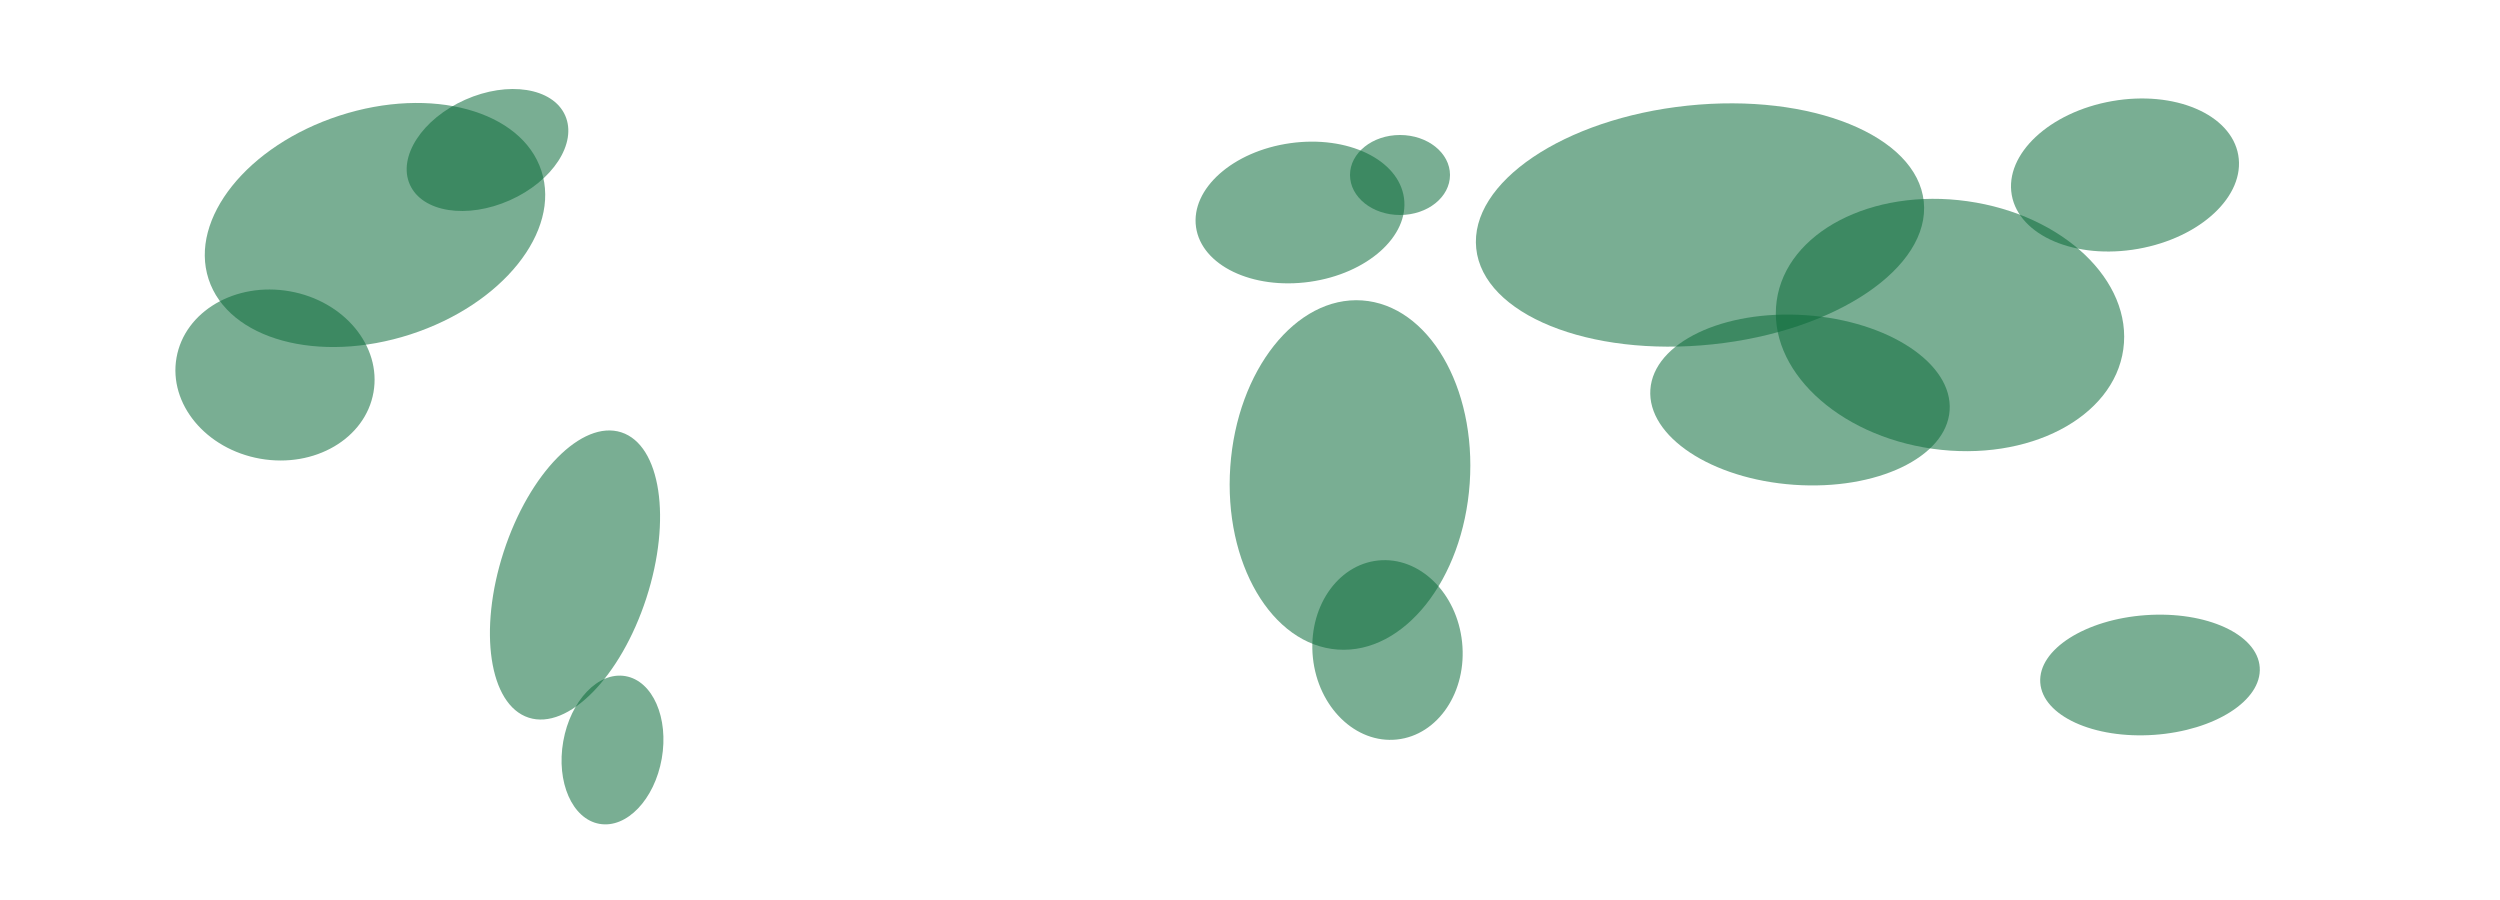
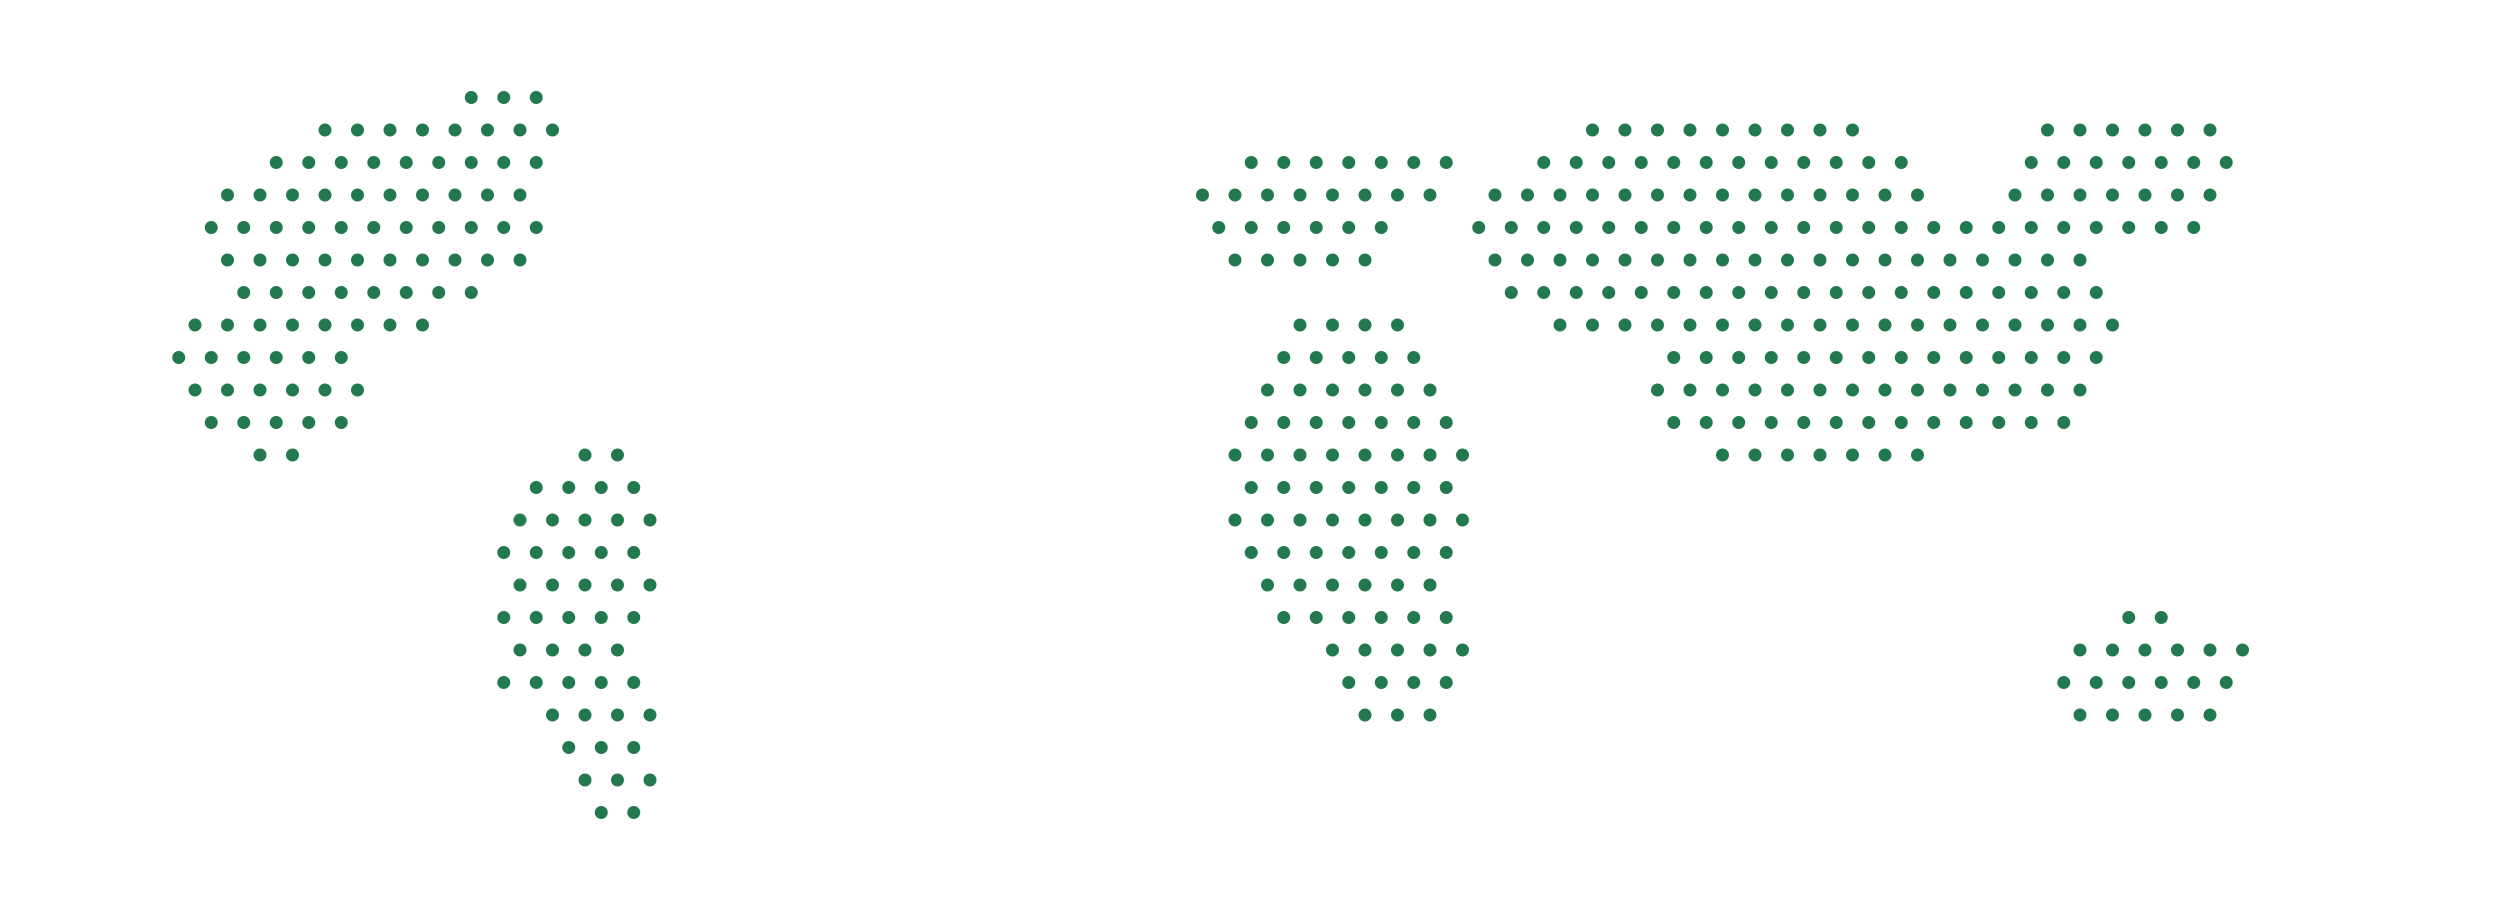
- <svg xmlns="http://www.w3.org/2000/svg" viewBox="0 0 1000 360" preserveAspectRatio="none">
-   <g fill="#0b6b3a" fill-opacity="0.55">
-     <ellipse cx="150" cy="90" rx="70" ry="46" transform="rotate(-18 150 90)" />
-     <ellipse cx="110" cy="150" rx="40" ry="34" transform="rotate(10 110 150)" />
-     <ellipse cx="195" cy="60" rx="34" ry="22" transform="rotate(-24 195 60)" />
-     <ellipse cx="230" cy="230" rx="30" ry="60" transform="rotate(18 230 230)" />
-     <ellipse cx="245" cy="300" rx="20" ry="30" transform="rotate(10 245 300)" />
-     <ellipse cx="520" cy="85" rx="42" ry="28" transform="rotate(-8 520 85)" />
-     <ellipse cx="560" cy="70" rx="20" ry="16" transform="rotate(0 560 70)" />
-     <ellipse cx="540" cy="190" rx="48" ry="70" transform="rotate(4 540 190)" />
-     <ellipse cx="555" cy="260" rx="30" ry="36" transform="rotate(-6 555 260)" />
-     <ellipse cx="680" cy="90" rx="90" ry="48" transform="rotate(-6 680 90)" />
-     <ellipse cx="780" cy="130" rx="70" ry="50" transform="rotate(8 780 130)" />
-     <ellipse cx="850" cy="70" rx="46" ry="30" transform="rotate(-10 850 70)" />
-     <ellipse cx="720" cy="160" rx="60" ry="34" transform="rotate(4 720 160)" />
-     <ellipse cx="860" cy="270" rx="44" ry="24" transform="rotate(-4 860 270)" />
+ <svg xmlns="http://www.w3.org/2000/svg" viewBox="0 0 1000 360" preserveAspectRatio="xMidYMid slice">
+   <g fill="#0b6b3a" fill-opacity="0.9">
+     <circle cx="188.5" cy="39" r="2.6" />
+     <circle cx="201.5" cy="39" r="2.6" />
+     <circle cx="214.5" cy="39" r="2.6" />
+     <circle cx="130" cy="52" r="2.6" />
+     <circle cx="143" cy="52" r="2.6" />
+     <circle cx="156" cy="52" r="2.6" />
+     <circle cx="169" cy="52" r="2.6" />
+     <circle cx="182" cy="52" r="2.6" />
+     <circle cx="195" cy="52" r="2.6" />
+     <circle cx="208" cy="52" r="2.6" />
+     <circle cx="221" cy="52" r="2.6" />
+     <circle cx="637" cy="52" r="2.6" />
+     <circle cx="650" cy="52" r="2.6" />
+     <circle cx="663" cy="52" r="2.6" />
+     <circle cx="676" cy="52" r="2.6" />
+     <circle cx="689" cy="52" r="2.6" />
+     <circle cx="702" cy="52" r="2.6" />
+     <circle cx="715" cy="52" r="2.6" />
+     <circle cx="728" cy="52" r="2.6" />
+     <circle cx="741" cy="52" r="2.6" />
+     <circle cx="819" cy="52" r="2.6" />
+     <circle cx="832" cy="52" r="2.6" />
+     <circle cx="845" cy="52" r="2.6" />
+     <circle cx="858" cy="52" r="2.6" />
+     <circle cx="871" cy="52" r="2.6" />
+     <circle cx="884" cy="52" r="2.6" />
+     <circle cx="110.5" cy="65" r="2.6" />
+     <circle cx="123.5" cy="65" r="2.6" />
+     <circle cx="136.5" cy="65" r="2.6" />
+     <circle cx="149.5" cy="65" r="2.6" />
+     <circle cx="162.5" cy="65" r="2.6" />
+     <circle cx="175.5" cy="65" r="2.6" />
+     <circle cx="188.5" cy="65" r="2.6" />
+     <circle cx="201.5" cy="65" r="2.6" />
+     <circle cx="214.5" cy="65" r="2.6" />
+     <circle cx="500.5" cy="65" r="2.6" />
+     <circle cx="513.5" cy="65" r="2.6" />
+     <circle cx="526.5" cy="65" r="2.6" />
+     <circle cx="539.5" cy="65" r="2.6" />
+     <circle cx="552.5" cy="65" r="2.6" />
+     <circle cx="565.5" cy="65" r="2.6" />
+     <circle cx="578.5" cy="65" r="2.6" />
+     <circle cx="617.5" cy="65" r="2.6" />
+     <circle cx="630.5" cy="65" r="2.6" />
+     <circle cx="643.5" cy="65" r="2.6" />
+     <circle cx="656.5" cy="65" r="2.6" />
+     <circle cx="669.5" cy="65" r="2.6" />
+     <circle cx="682.5" cy="65" r="2.6" />
+     <circle cx="695.5" cy="65" r="2.6" />
+     <circle cx="708.5" cy="65" r="2.6" />
+     <circle cx="721.5" cy="65" r="2.6" />
+     <circle cx="734.5" cy="65" r="2.6" />
+     <circle cx="747.5" cy="65" r="2.6" />
+     <circle cx="760.5" cy="65" r="2.6" />
+     <circle cx="812.5" cy="65" r="2.6" />
+     <circle cx="825.5" cy="65" r="2.6" />
+     <circle cx="838.5" cy="65" r="2.6" />
+     <circle cx="851.5" cy="65" r="2.6" />
+     <circle cx="864.5" cy="65" r="2.6" />
+     <circle cx="877.5" cy="65" r="2.6" />
+     <circle cx="890.5" cy="65" r="2.6" />
+     <circle cx="91" cy="78" r="2.6" />
+     <circle cx="104" cy="78" r="2.6" />
+     <circle cx="117" cy="78" r="2.6" />
+     <circle cx="130" cy="78" r="2.6" />
+     <circle cx="143" cy="78" r="2.6" />
+     <circle cx="156" cy="78" r="2.6" />
+     <circle cx="169" cy="78" r="2.6" />
+     <circle cx="182" cy="78" r="2.6" />
+     <circle cx="195" cy="78" r="2.6" />
+     <circle cx="208" cy="78" r="2.6" />
+     <circle cx="481" cy="78" r="2.6" />
+     <circle cx="494" cy="78" r="2.6" />
+     <circle cx="507" cy="78" r="2.6" />
+     <circle cx="520" cy="78" r="2.6" />
+     <circle cx="533" cy="78" r="2.6" />
+     <circle cx="546" cy="78" r="2.6" />
+     <circle cx="559" cy="78" r="2.6" />
+     <circle cx="572" cy="78" r="2.6" />
+     <circle cx="598" cy="78" r="2.6" />
+     <circle cx="611" cy="78" r="2.6" />
+     <circle cx="624" cy="78" r="2.6" />
+     <circle cx="637" cy="78" r="2.6" />
+     <circle cx="650" cy="78" r="2.6" />
+     <circle cx="663" cy="78" r="2.6" />
+     <circle cx="676" cy="78" r="2.6" />
+     <circle cx="689" cy="78" r="2.6" />
+     <circle cx="702" cy="78" r="2.6" />
+     <circle cx="715" cy="78" r="2.6" />
+     <circle cx="728" cy="78" r="2.6" />
+     <circle cx="741" cy="78" r="2.6" />
+     <circle cx="754" cy="78" r="2.6" />
+     <circle cx="767" cy="78" r="2.6" />
+     <circle cx="806" cy="78" r="2.6" />
+     <circle cx="819" cy="78" r="2.6" />
+     <circle cx="832" cy="78" r="2.6" />
+     <circle cx="845" cy="78" r="2.6" />
+     <circle cx="858" cy="78" r="2.6" />
+     <circle cx="871" cy="78" r="2.6" />
+     <circle cx="884" cy="78" r="2.6" />
+     <circle cx="84.5" cy="91" r="2.6" />
+     <circle cx="97.5" cy="91" r="2.6" />
+     <circle cx="110.5" cy="91" r="2.6" />
+     <circle cx="123.5" cy="91" r="2.6" />
+     <circle cx="136.5" cy="91" r="2.6" />
+     <circle cx="149.5" cy="91" r="2.6" />
+     <circle cx="162.5" cy="91" r="2.6" />
+     <circle cx="175.5" cy="91" r="2.6" />
+     <circle cx="188.5" cy="91" r="2.6" />
+     <circle cx="201.5" cy="91" r="2.6" />
+     <circle cx="214.5" cy="91" r="2.6" />
+     <circle cx="487.5" cy="91" r="2.6" />
+     <circle cx="500.5" cy="91" r="2.6" />
+     <circle cx="513.5" cy="91" r="2.6" />
+     <circle cx="526.5" cy="91" r="2.6" />
+     <circle cx="539.5" cy="91" r="2.6" />
+     <circle cx="552.5" cy="91" r="2.6" />
+     <circle cx="591.5" cy="91" r="2.6" />
+     <circle cx="604.5" cy="91" r="2.6" />
+     <circle cx="617.5" cy="91" r="2.6" />
+     <circle cx="630.5" cy="91" r="2.6" />
+     <circle cx="643.5" cy="91" r="2.6" />
+     <circle cx="656.5" cy="91" r="2.6" />
+     <circle cx="669.5" cy="91" r="2.6" />
+     <circle cx="682.5" cy="91" r="2.6" />
+     <circle cx="695.5" cy="91" r="2.6" />
+     <circle cx="708.5" cy="91" r="2.6" />
+     <circle cx="721.5" cy="91" r="2.6" />
+     <circle cx="734.5" cy="91" r="2.6" />
+     <circle cx="747.5" cy="91" r="2.6" />
+     <circle cx="760.5" cy="91" r="2.6" />
+     <circle cx="773.5" cy="91" r="2.6" />
+     <circle cx="786.5" cy="91" r="2.6" />
+     <circle cx="799.5" cy="91" r="2.6" />
+     <circle cx="812.5" cy="91" r="2.6" />
+     <circle cx="825.5" cy="91" r="2.6" />
+     <circle cx="838.5" cy="91" r="2.6" />
+     <circle cx="851.5" cy="91" r="2.6" />
+     <circle cx="864.5" cy="91" r="2.6" />
+     <circle cx="877.5" cy="91" r="2.6" />
+     <circle cx="91" cy="104" r="2.6" />
+     <circle cx="104" cy="104" r="2.6" />
+     <circle cx="117" cy="104" r="2.6" />
+     <circle cx="130" cy="104" r="2.6" />
+     <circle cx="143" cy="104" r="2.6" />
+     <circle cx="156" cy="104" r="2.6" />
+     <circle cx="169" cy="104" r="2.6" />
+     <circle cx="182" cy="104" r="2.6" />
+     <circle cx="195" cy="104" r="2.6" />
+     <circle cx="208" cy="104" r="2.6" />
+     <circle cx="494" cy="104" r="2.6" />
+     <circle cx="507" cy="104" r="2.6" />
+     <circle cx="520" cy="104" r="2.6" />
+     <circle cx="533" cy="104" r="2.6" />
+     <circle cx="546" cy="104" r="2.6" />
+     <circle cx="598" cy="104" r="2.6" />
+     <circle cx="611" cy="104" r="2.6" />
+     <circle cx="624" cy="104" r="2.6" />
+     <circle cx="637" cy="104" r="2.6" />
+     <circle cx="650" cy="104" r="2.6" />
+     <circle cx="663" cy="104" r="2.6" />
+     <circle cx="676" cy="104" r="2.6" />
+     <circle cx="689" cy="104" r="2.6" />
+     <circle cx="702" cy="104" r="2.6" />
+     <circle cx="715" cy="104" r="2.6" />
+     <circle cx="728" cy="104" r="2.6" />
+     <circle cx="741" cy="104" r="2.6" />
+     <circle cx="754" cy="104" r="2.6" />
+     <circle cx="767" cy="104" r="2.6" />
+     <circle cx="780" cy="104" r="2.6" />
+     <circle cx="793" cy="104" r="2.6" />
+     <circle cx="806" cy="104" r="2.6" />
+     <circle cx="819" cy="104" r="2.6" />
+     <circle cx="832" cy="104" r="2.6" />
+     <circle cx="97.5" cy="117" r="2.6" />
+     <circle cx="110.5" cy="117" r="2.6" />
+     <circle cx="123.5" cy="117" r="2.6" />
+     <circle cx="136.5" cy="117" r="2.6" />
+     <circle cx="149.5" cy="117" r="2.6" />
+     <circle cx="162.5" cy="117" r="2.6" />
+     <circle cx="175.5" cy="117" r="2.6" />
+     <circle cx="188.5" cy="117" r="2.6" />
+     <circle cx="604.5" cy="117" r="2.6" />
+     <circle cx="617.5" cy="117" r="2.6" />
+     <circle cx="630.5" cy="117" r="2.6" />
+     <circle cx="643.5" cy="117" r="2.6" />
+     <circle cx="656.5" cy="117" r="2.6" />
+     <circle cx="669.5" cy="117" r="2.6" />
+     <circle cx="682.5" cy="117" r="2.6" />
+     <circle cx="695.5" cy="117" r="2.6" />
+     <circle cx="708.5" cy="117" r="2.6" />
+     <circle cx="721.5" cy="117" r="2.6" />
+     <circle cx="734.5" cy="117" r="2.6" />
+     <circle cx="747.5" cy="117" r="2.6" />
+     <circle cx="760.5" cy="117" r="2.6" />
+     <circle cx="773.5" cy="117" r="2.6" />
+     <circle cx="786.5" cy="117" r="2.6" />
+     <circle cx="799.5" cy="117" r="2.6" />
+     <circle cx="812.5" cy="117" r="2.6" />
+     <circle cx="825.5" cy="117" r="2.6" />
+     <circle cx="838.5" cy="117" r="2.6" />
+     <circle cx="78" cy="130" r="2.6" />
+     <circle cx="91" cy="130" r="2.6" />
+     <circle cx="104" cy="130" r="2.6" />
+     <circle cx="117" cy="130" r="2.6" />
+     <circle cx="130" cy="130" r="2.6" />
+     <circle cx="143" cy="130" r="2.6" />
+     <circle cx="156" cy="130" r="2.6" />
+     <circle cx="169" cy="130" r="2.6" />
+     <circle cx="520" cy="130" r="2.6" />
+     <circle cx="533" cy="130" r="2.6" />
+     <circle cx="546" cy="130" r="2.6" />
+     <circle cx="559" cy="130" r="2.6" />
+     <circle cx="624" cy="130" r="2.6" />
+     <circle cx="637" cy="130" r="2.6" />
+     <circle cx="650" cy="130" r="2.6" />
+     <circle cx="663" cy="130" r="2.6" />
+     <circle cx="676" cy="130" r="2.6" />
+     <circle cx="689" cy="130" r="2.6" />
+     <circle cx="702" cy="130" r="2.6" />
+     <circle cx="715" cy="130" r="2.6" />
+     <circle cx="728" cy="130" r="2.6" />
+     <circle cx="741" cy="130" r="2.6" />
+     <circle cx="754" cy="130" r="2.6" />
+     <circle cx="767" cy="130" r="2.6" />
+     <circle cx="780" cy="130" r="2.6" />
+     <circle cx="793" cy="130" r="2.6" />
+     <circle cx="806" cy="130" r="2.6" />
+     <circle cx="819" cy="130" r="2.6" />
+     <circle cx="832" cy="130" r="2.6" />
+     <circle cx="845" cy="130" r="2.6" />
+     <circle cx="71.5" cy="143" r="2.6" />
+     <circle cx="84.5" cy="143" r="2.6" />
+     <circle cx="97.5" cy="143" r="2.6" />
+     <circle cx="110.5" cy="143" r="2.6" />
+     <circle cx="123.5" cy="143" r="2.6" />
+     <circle cx="136.5" cy="143" r="2.6" />
+     <circle cx="513.5" cy="143" r="2.6" />
+     <circle cx="526.5" cy="143" r="2.6" />
+     <circle cx="539.5" cy="143" r="2.6" />
+     <circle cx="552.5" cy="143" r="2.6" />
+     <circle cx="565.5" cy="143" r="2.6" />
+     <circle cx="669.5" cy="143" r="2.6" />
+     <circle cx="682.5" cy="143" r="2.6" />
+     <circle cx="695.5" cy="143" r="2.6" />
+     <circle cx="708.5" cy="143" r="2.6" />
+     <circle cx="721.5" cy="143" r="2.6" />
+     <circle cx="734.5" cy="143" r="2.6" />
+     <circle cx="747.5" cy="143" r="2.6" />
+     <circle cx="760.5" cy="143" r="2.6" />
+     <circle cx="773.5" cy="143" r="2.6" />
+     <circle cx="786.5" cy="143" r="2.6" />
+     <circle cx="799.5" cy="143" r="2.6" />
+     <circle cx="812.5" cy="143" r="2.6" />
+     <circle cx="825.5" cy="143" r="2.6" />
+     <circle cx="838.5" cy="143" r="2.6" />
+     <circle cx="78" cy="156" r="2.6" />
+     <circle cx="91" cy="156" r="2.6" />
+     <circle cx="104" cy="156" r="2.6" />
+     <circle cx="117" cy="156" r="2.6" />
+     <circle cx="130" cy="156" r="2.6" />
+     <circle cx="143" cy="156" r="2.6" />
+     <circle cx="507" cy="156" r="2.6" />
+     <circle cx="520" cy="156" r="2.6" />
+     <circle cx="533" cy="156" r="2.6" />
+     <circle cx="546" cy="156" r="2.6" />
+     <circle cx="559" cy="156" r="2.6" />
+     <circle cx="572" cy="156" r="2.6" />
+     <circle cx="663" cy="156" r="2.6" />
+     <circle cx="676" cy="156" r="2.6" />
+     <circle cx="689" cy="156" r="2.6" />
+     <circle cx="702" cy="156" r="2.6" />
+     <circle cx="715" cy="156" r="2.6" />
+     <circle cx="728" cy="156" r="2.6" />
+     <circle cx="741" cy="156" r="2.6" />
+     <circle cx="754" cy="156" r="2.6" />
+     <circle cx="767" cy="156" r="2.6" />
+     <circle cx="780" cy="156" r="2.6" />
+     <circle cx="793" cy="156" r="2.6" />
+     <circle cx="806" cy="156" r="2.6" />
+     <circle cx="819" cy="156" r="2.6" />
+     <circle cx="832" cy="156" r="2.6" />
+     <circle cx="84.5" cy="169" r="2.6" />
+     <circle cx="97.5" cy="169" r="2.6" />
+     <circle cx="110.5" cy="169" r="2.6" />
+     <circle cx="123.5" cy="169" r="2.6" />
+     <circle cx="136.5" cy="169" r="2.6" />
+     <circle cx="500.5" cy="169" r="2.6" />
+     <circle cx="513.5" cy="169" r="2.6" />
+     <circle cx="526.5" cy="169" r="2.6" />
+     <circle cx="539.5" cy="169" r="2.6" />
+     <circle cx="552.5" cy="169" r="2.6" />
+     <circle cx="565.5" cy="169" r="2.6" />
+     <circle cx="578.5" cy="169" r="2.6" />
+     <circle cx="669.5" cy="169" r="2.6" />
+     <circle cx="682.5" cy="169" r="2.6" />
+     <circle cx="695.5" cy="169" r="2.6" />
+     <circle cx="708.5" cy="169" r="2.6" />
+     <circle cx="721.5" cy="169" r="2.6" />
+     <circle cx="734.5" cy="169" r="2.6" />
+     <circle cx="747.5" cy="169" r="2.6" />
+     <circle cx="760.5" cy="169" r="2.6" />
+     <circle cx="773.5" cy="169" r="2.6" />
+     <circle cx="786.5" cy="169" r="2.6" />
+     <circle cx="799.5" cy="169" r="2.6" />
+     <circle cx="812.5" cy="169" r="2.6" />
+     <circle cx="825.5" cy="169" r="2.6" />
+     <circle cx="104" cy="182" r="2.6" />
+     <circle cx="117" cy="182" r="2.6" />
+     <circle cx="234" cy="182" r="2.6" />
+     <circle cx="247" cy="182" r="2.6" />
+     <circle cx="494" cy="182" r="2.6" />
+     <circle cx="507" cy="182" r="2.6" />
+     <circle cx="520" cy="182" r="2.6" />
+     <circle cx="533" cy="182" r="2.6" />
+     <circle cx="546" cy="182" r="2.6" />
+     <circle cx="559" cy="182" r="2.6" />
+     <circle cx="572" cy="182" r="2.6" />
+     <circle cx="585" cy="182" r="2.6" />
+     <circle cx="689" cy="182" r="2.6" />
+     <circle cx="702" cy="182" r="2.6" />
+     <circle cx="715" cy="182" r="2.6" />
+     <circle cx="728" cy="182" r="2.6" />
+     <circle cx="741" cy="182" r="2.6" />
+     <circle cx="754" cy="182" r="2.6" />
+     <circle cx="767" cy="182" r="2.6" />
+     <circle cx="214.5" cy="195" r="2.6" />
+     <circle cx="227.5" cy="195" r="2.6" />
+     <circle cx="240.5" cy="195" r="2.6" />
+     <circle cx="253.5" cy="195" r="2.6" />
+     <circle cx="500.5" cy="195" r="2.6" />
+     <circle cx="513.5" cy="195" r="2.6" />
+     <circle cx="526.5" cy="195" r="2.6" />
+     <circle cx="539.5" cy="195" r="2.6" />
+     <circle cx="552.5" cy="195" r="2.6" />
+     <circle cx="565.5" cy="195" r="2.6" />
+     <circle cx="578.5" cy="195" r="2.6" />
+     <circle cx="208" cy="208" r="2.6" />
+     <circle cx="221" cy="208" r="2.6" />
+     <circle cx="234" cy="208" r="2.6" />
+     <circle cx="247" cy="208" r="2.6" />
+     <circle cx="260" cy="208" r="2.6" />
+     <circle cx="494" cy="208" r="2.6" />
+     <circle cx="507" cy="208" r="2.6" />
+     <circle cx="520" cy="208" r="2.6" />
+     <circle cx="533" cy="208" r="2.6" />
+     <circle cx="546" cy="208" r="2.6" />
+     <circle cx="559" cy="208" r="2.6" />
+     <circle cx="572" cy="208" r="2.6" />
+     <circle cx="585" cy="208" r="2.6" />
+     <circle cx="201.5" cy="221" r="2.6" />
+     <circle cx="214.5" cy="221" r="2.6" />
+     <circle cx="227.5" cy="221" r="2.6" />
+     <circle cx="240.5" cy="221" r="2.6" />
+     <circle cx="253.5" cy="221" r="2.6" />
+     <circle cx="500.5" cy="221" r="2.6" />
+     <circle cx="513.5" cy="221" r="2.6" />
+     <circle cx="526.5" cy="221" r="2.6" />
+     <circle cx="539.5" cy="221" r="2.6" />
+     <circle cx="552.5" cy="221" r="2.6" />
+     <circle cx="565.5" cy="221" r="2.6" />
+     <circle cx="578.5" cy="221" r="2.6" />
+     <circle cx="208" cy="234" r="2.6" />
+     <circle cx="221" cy="234" r="2.6" />
+     <circle cx="234" cy="234" r="2.6" />
+     <circle cx="247" cy="234" r="2.6" />
+     <circle cx="260" cy="234" r="2.6" />
+     <circle cx="507" cy="234" r="2.6" />
+     <circle cx="520" cy="234" r="2.6" />
+     <circle cx="533" cy="234" r="2.6" />
+     <circle cx="546" cy="234" r="2.6" />
+     <circle cx="559" cy="234" r="2.6" />
+     <circle cx="572" cy="234" r="2.6" />
+     <circle cx="201.5" cy="247" r="2.6" />
+     <circle cx="214.5" cy="247" r="2.6" />
+     <circle cx="227.5" cy="247" r="2.6" />
+     <circle cx="240.5" cy="247" r="2.6" />
+     <circle cx="253.5" cy="247" r="2.6" />
+     <circle cx="513.5" cy="247" r="2.6" />
+     <circle cx="526.5" cy="247" r="2.6" />
+     <circle cx="539.5" cy="247" r="2.6" />
+     <circle cx="552.5" cy="247" r="2.6" />
+     <circle cx="565.5" cy="247" r="2.6" />
+     <circle cx="578.5" cy="247" r="2.6" />
+     <circle cx="851.5" cy="247" r="2.6" />
+     <circle cx="864.5" cy="247" r="2.6" />
+     <circle cx="208" cy="260" r="2.6" />
+     <circle cx="221" cy="260" r="2.6" />
+     <circle cx="234" cy="260" r="2.6" />
+     <circle cx="247" cy="260" r="2.6" />
+     <circle cx="533" cy="260" r="2.6" />
+     <circle cx="546" cy="260" r="2.6" />
+     <circle cx="559" cy="260" r="2.6" />
+     <circle cx="572" cy="260" r="2.6" />
+     <circle cx="585" cy="260" r="2.6" />
+     <circle cx="832" cy="260" r="2.6" />
+     <circle cx="845" cy="260" r="2.6" />
+     <circle cx="858" cy="260" r="2.6" />
+     <circle cx="871" cy="260" r="2.6" />
+     <circle cx="884" cy="260" r="2.6" />
+     <circle cx="897" cy="260" r="2.6" />
+     <circle cx="201.5" cy="273" r="2.6" />
+     <circle cx="214.5" cy="273" r="2.6" />
+     <circle cx="227.5" cy="273" r="2.6" />
+     <circle cx="240.5" cy="273" r="2.6" />
+     <circle cx="253.5" cy="273" r="2.6" />
+     <circle cx="539.5" cy="273" r="2.6" />
+     <circle cx="552.5" cy="273" r="2.6" />
+     <circle cx="565.5" cy="273" r="2.6" />
+     <circle cx="578.5" cy="273" r="2.6" />
+     <circle cx="825.5" cy="273" r="2.6" />
+     <circle cx="838.5" cy="273" r="2.6" />
+     <circle cx="851.5" cy="273" r="2.6" />
+     <circle cx="864.5" cy="273" r="2.6" />
+     <circle cx="877.5" cy="273" r="2.6" />
+     <circle cx="890.5" cy="273" r="2.6" />
+     <circle cx="221" cy="286" r="2.6" />
+     <circle cx="234" cy="286" r="2.6" />
+     <circle cx="247" cy="286" r="2.6" />
+     <circle cx="260" cy="286" r="2.6" />
+     <circle cx="546" cy="286" r="2.6" />
+     <circle cx="559" cy="286" r="2.6" />
+     <circle cx="572" cy="286" r="2.6" />
+     <circle cx="832" cy="286" r="2.6" />
+     <circle cx="845" cy="286" r="2.6" />
+     <circle cx="858" cy="286" r="2.6" />
+     <circle cx="871" cy="286" r="2.6" />
+     <circle cx="884" cy="286" r="2.6" />
+     <circle cx="227.5" cy="299" r="2.6" />
+     <circle cx="240.5" cy="299" r="2.6" />
+     <circle cx="253.5" cy="299" r="2.6" />
+     <circle cx="234" cy="312" r="2.6" />
+     <circle cx="247" cy="312" r="2.6" />
+     <circle cx="260" cy="312" r="2.6" />
+     <circle cx="240.5" cy="325" r="2.6" />
+     <circle cx="253.5" cy="325" r="2.6" />
  </g>
</svg>
